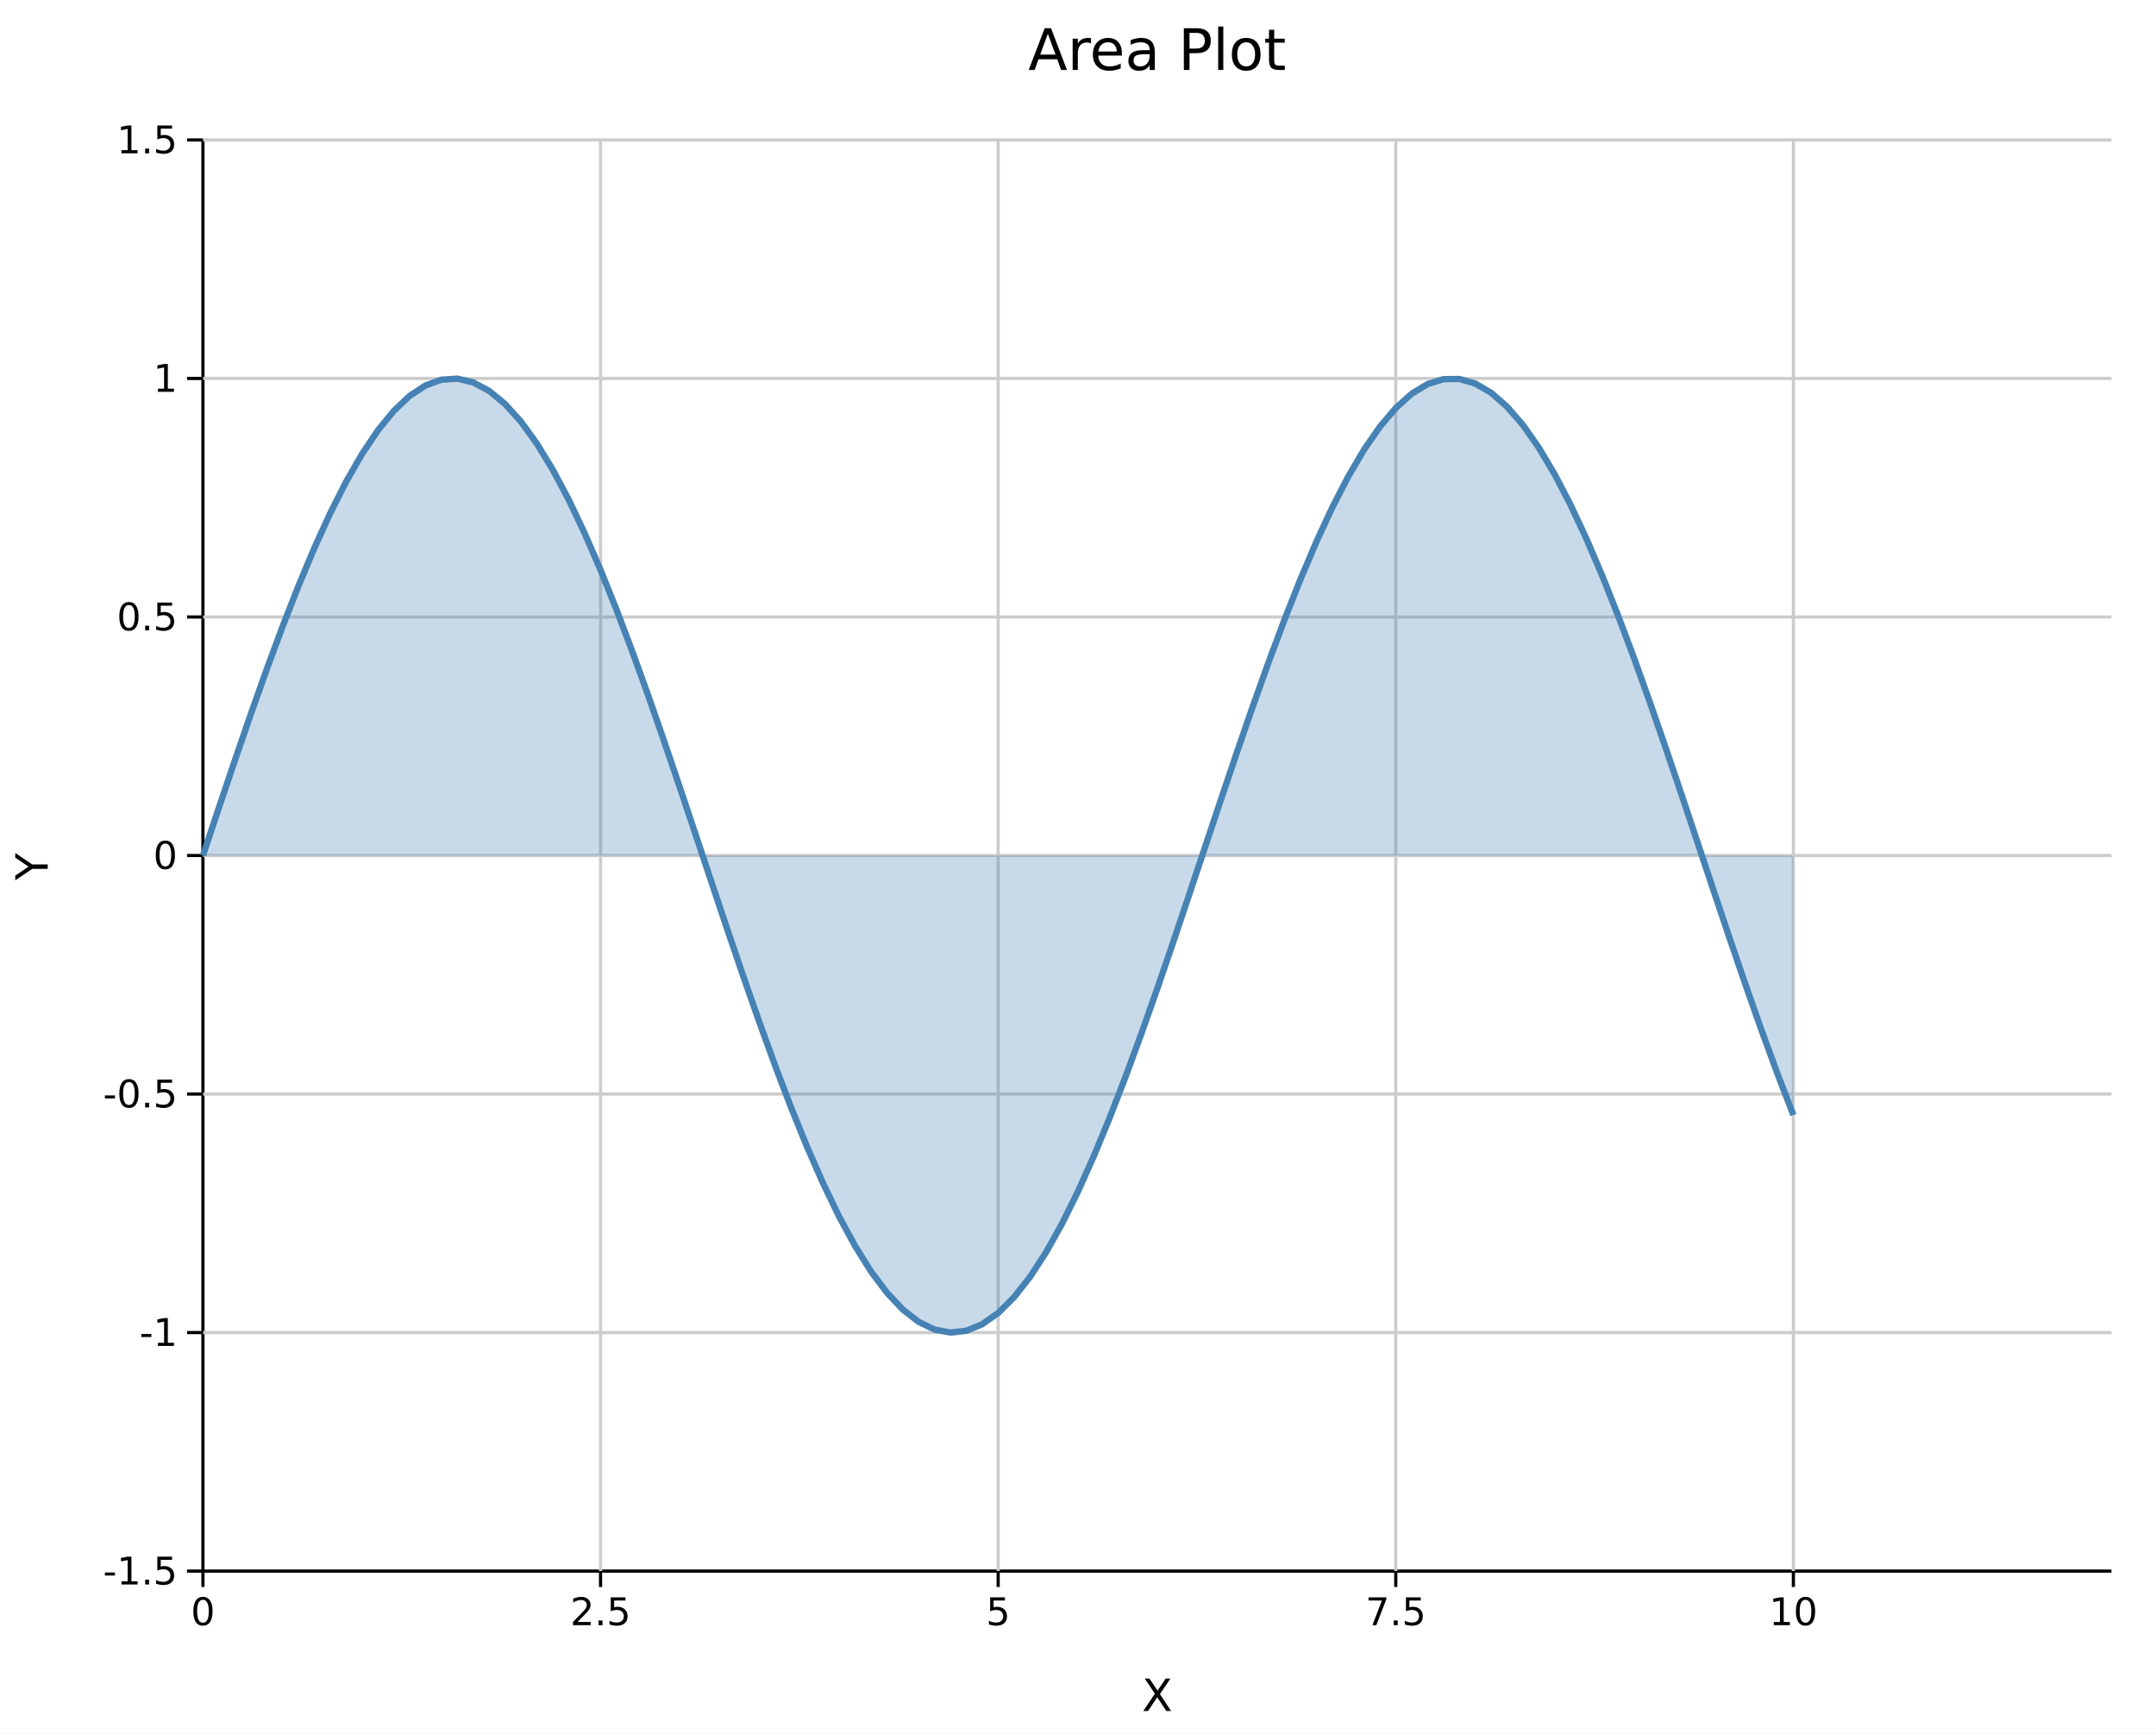
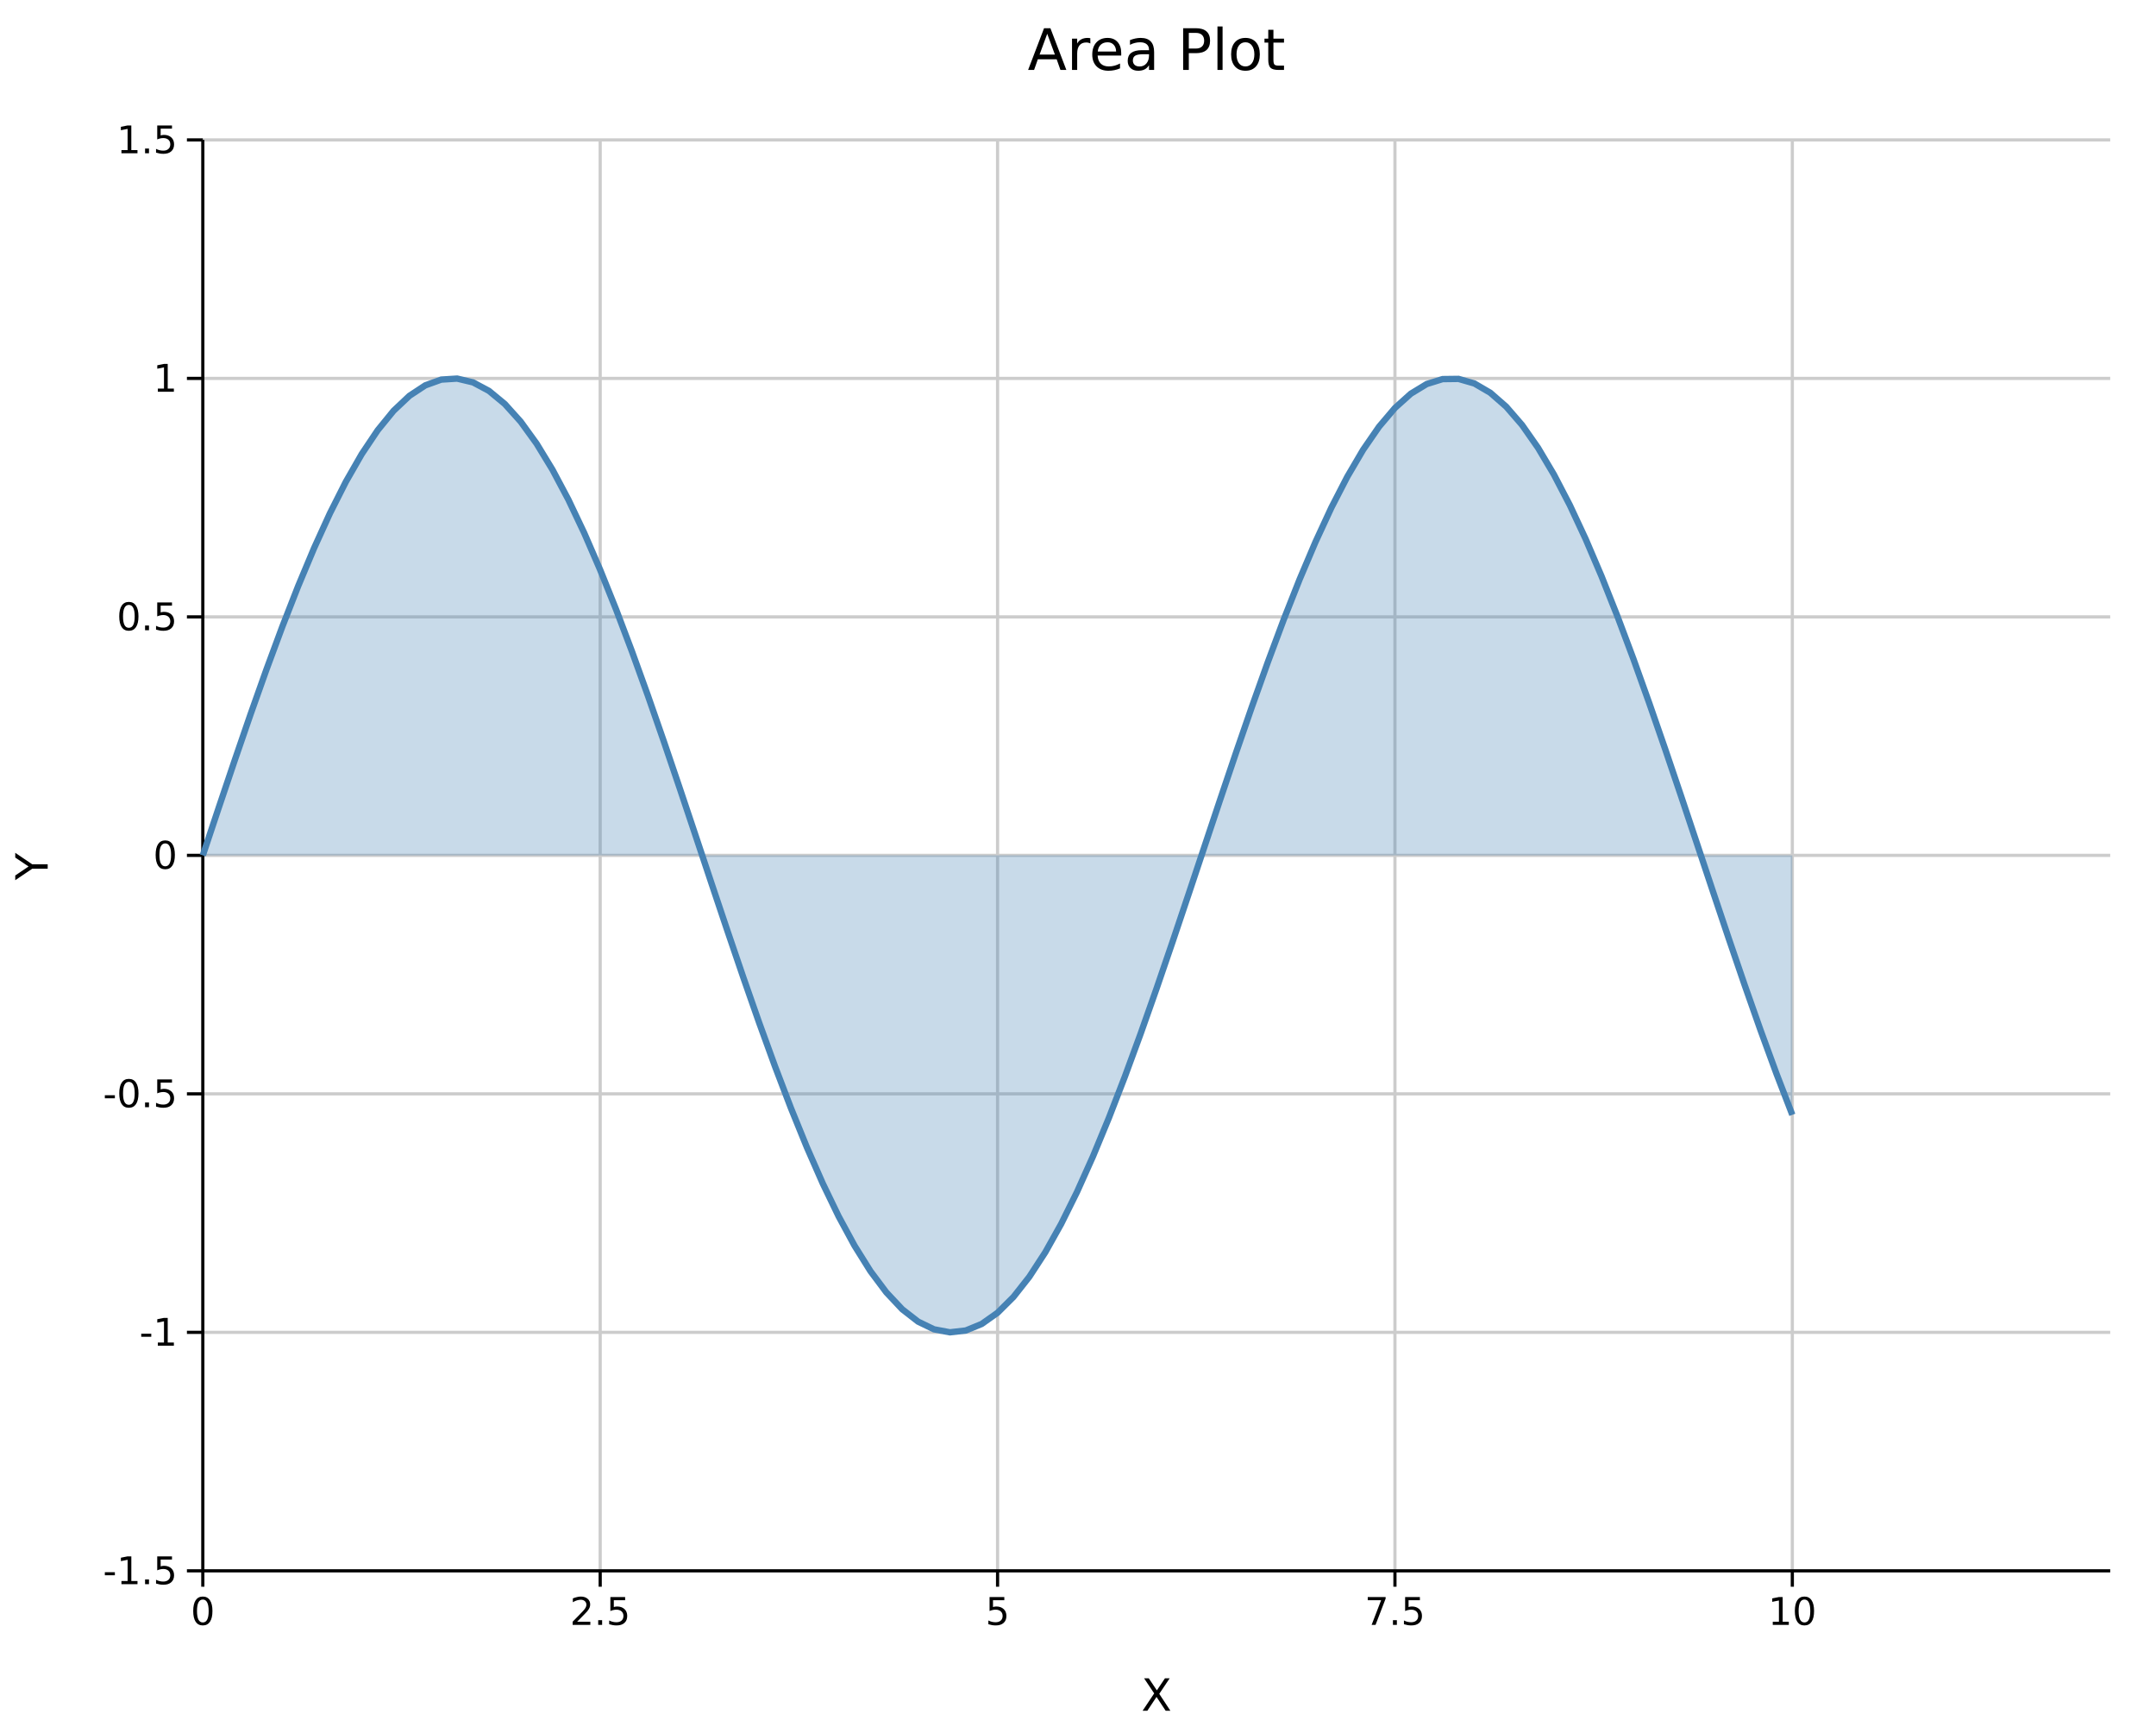
- <svg xmlns="http://www.w3.org/2000/svg" width="677.8" height="545" font-family="DejaVu Sans, Liberation Sans, Arial, sans-serif" fill="black">
+ <svg xmlns="http://www.w3.org/2000/svg" width="678.2" height="545" font-family="DejaVu Sans, Liberation Sans, Arial, sans-serif" fill="black">
  <rect width="100%" height="100%" fill="white" />
-   <line x1="63.8" y1="494" x2="663.8" y2="494" stroke="#000000" stroke-width="1" />
-   <line x1="63.8" y1="44" x2="63.8" y2="494" stroke="#000000" stroke-width="1" />
  <line x1="188.8" y1="44" x2="188.8" y2="494" stroke="#cccccc" stroke-width="1" />
  <line x1="313.8" y1="44" x2="313.8" y2="494" stroke="#cccccc" stroke-width="1" />
  <line x1="438.8" y1="44" x2="438.8" y2="494" stroke="#cccccc" stroke-width="1" />
  <line x1="563.8" y1="44" x2="563.8" y2="494" stroke="#cccccc" stroke-width="1" />
  <line x1="63.8" y1="419" x2="663.8" y2="419" stroke="#cccccc" stroke-width="1" />
  <line x1="63.8" y1="344" x2="663.8" y2="344" stroke="#cccccc" stroke-width="1" />
  <line x1="63.8" y1="269" x2="663.8" y2="269" stroke="#cccccc" stroke-width="1" />
  <line x1="63.8" y1="194" x2="663.8" y2="194" stroke="#cccccc" stroke-width="1" />
  <line x1="63.8" y1="119" x2="663.8" y2="119" stroke="#cccccc" stroke-width="1" />
  <line x1="63.8" y1="44" x2="663.8" y2="44" stroke="#cccccc" stroke-width="1" />
+   <line x1="63.8" y1="494" x2="663.8" y2="494" stroke="#000000" stroke-width="1" />
+   <line x1="63.8" y1="44" x2="63.8" y2="494" stroke="#000000" stroke-width="1" />
  <line x1="63.8" y1="494" x2="63.8" y2="499" stroke="#000000" stroke-width="1" />
  <text x="63.8" y="511" font-size="12" text-anchor="middle">0</text>
  <line x1="188.8" y1="494" x2="188.8" y2="499" stroke="#000000" stroke-width="1" />
  <text x="188.8" y="511" font-size="12" text-anchor="middle">2.5</text>
  <line x1="313.8" y1="494" x2="313.8" y2="499" stroke="#000000" stroke-width="1" />
  <text x="313.8" y="511" font-size="12" text-anchor="middle">5</text>
  <line x1="438.8" y1="494" x2="438.8" y2="499" stroke="#000000" stroke-width="1" />
  <text x="438.8" y="511" font-size="12" text-anchor="middle">7.5</text>
  <line x1="563.8" y1="494" x2="563.8" y2="499" stroke="#000000" stroke-width="1" />
  <text x="563.8" y="511" font-size="12" text-anchor="middle">10</text>
  <line x1="58.8" y1="494" x2="63.8" y2="494" stroke="#000000" stroke-width="1" />
  <text x="55.8" y="498.2" font-size="12" text-anchor="end">-1.5</text>
  <line x1="58.8" y1="419" x2="63.8" y2="419" stroke="#000000" stroke-width="1" />
  <text x="55.8" y="423.2" font-size="12" text-anchor="end">-1</text>
  <line x1="58.8" y1="344" x2="63.8" y2="344" stroke="#000000" stroke-width="1" />
  <text x="55.8" y="348.2" font-size="12" text-anchor="end">-0.5</text>
  <line x1="58.8" y1="269" x2="63.8" y2="269" stroke="#000000" stroke-width="1" />
  <text x="55.8" y="273.2" font-size="12" text-anchor="end">0</text>
  <line x1="58.8" y1="194" x2="63.8" y2="194" stroke="#000000" stroke-width="1" />
  <text x="55.8" y="198.2" font-size="12" text-anchor="end">0.5</text>
  <line x1="58.8" y1="119" x2="63.8" y2="119" stroke="#000000" stroke-width="1" />
  <text x="55.8" y="123.2" font-size="12" text-anchor="end">1</text>
  <line x1="58.8" y1="44" x2="63.8" y2="44" stroke="#000000" stroke-width="1" />
  <text x="55.8" y="48.2" font-size="12" text-anchor="end">1.5</text>
  <text x="363.8" y="538" font-size="14" text-anchor="middle">X</text>
  <text x="15" y="272.5" font-size="14" text-anchor="middle" transform="rotate(-90,15,272.5)">Y</text>
  <text x="363.8" y="22" font-size="18" text-anchor="middle">Area Plot</text>
  <path d="M 63.8 269.0 L 68.8 254.02 L 73.8 239.2 L 78.8 224.67 L 83.8 210.59 L 88.8 197.09 L 93.8 184.3 L 98.8 172.37 L 103.8 161.4 L 108.8 151.5 L 113.8 142.78 L 118.8 135.32 L 123.8 129.19 L 128.8 124.47 L 133.8 121.18 L 138.8 119.38 L 143.8 119.06 L 148.8 120.25 L 153.8 122.92 L 158.8 127.05 L 163.8 132.61 L 168.8 139.52 L 173.8 147.73 L 178.8 157.14 L 183.8 167.68 L 188.8 179.23 L 193.8 191.67 L 198.8 204.89 L 203.8 218.75 L 208.8 233.11 L 213.8 247.83 L 218.8 262.76 L 223.8 277.76 L 228.8 292.66 L 233.8 307.33 L 238.8 321.62 L 243.8 335.38 L 248.8 348.48 L 253.8 360.78 L 258.8 372.16 L 263.8 382.52 L 268.8 391.74 L 273.8 399.74 L 278.8 406.42 L 283.8 411.74 L 288.8 415.63 L 293.8 418.05 L 298.8 418.99 L 303.8 418.42 L 308.8 416.37 L 313.8 412.84 L 318.8 407.87 L 323.8 401.52 L 328.8 393.84 L 333.8 384.91 L 338.8 374.83 L 343.8 363.69 L 348.8 351.6 L 353.8 338.69 L 358.8 325.08 L 363.8 310.91 L 368.8 296.32 L 373.8 281.46 L 378.8 266.48 L 383.8 251.52 L 388.8 236.73 L 393.8 222.27 L 398.8 208.27 L 403.8 194.88 L 408.8 182.23 L 413.8 170.45 L 418.8 159.65 L 423.8 149.95 L 428.8 141.43 L 433.8 134.19 L 438.8 128.3 L 443.8 123.81 L 448.8 120.77 L 453.8 119.22 L 458.8 119.16 L 463.8 120.6 L 468.8 123.52 L 473.8 127.89 L 478.8 133.67 L 483.8 140.81 L 488.8 149.23 L 493.8 158.84 L 498.8 169.55 L 503.8 181.26 L 508.8 193.85 L 513.8 207.18 L 518.8 221.14 L 523.8 235.57 L 528.8 250.33 L 533.8 265.28 L 538.8 280.27 L 543.8 295.15 L 548.8 309.76 L 553.8 323.97 L 558.8 337.63 L 563.8 350.6 L 563.8 269 L 63.8 269 Z" stroke="none" stroke-width="0" fill="#4682b4" fill-opacity="0.3" />
  <path d="M 63.8 269.0 L 68.8 254.02 L 73.8 239.2 L 78.8 224.67 L 83.8 210.59 L 88.8 197.09 L 93.8 184.3 L 98.8 172.37 L 103.8 161.4 L 108.8 151.5 L 113.8 142.78 L 118.8 135.32 L 123.8 129.19 L 128.8 124.47 L 133.8 121.18 L 138.8 119.38 L 143.8 119.06 L 148.8 120.25 L 153.8 122.92 L 158.8 127.05 L 163.8 132.61 L 168.8 139.52 L 173.8 147.73 L 178.8 157.14 L 183.8 167.68 L 188.8 179.23 L 193.8 191.67 L 198.8 204.89 L 203.8 218.75 L 208.8 233.11 L 213.8 247.83 L 218.8 262.76 L 223.8 277.76 L 228.8 292.66 L 233.8 307.33 L 238.8 321.62 L 243.8 335.38 L 248.8 348.48 L 253.8 360.78 L 258.8 372.16 L 263.8 382.52 L 268.8 391.74 L 273.8 399.74 L 278.8 406.42 L 283.8 411.74 L 288.8 415.63 L 293.8 418.05 L 298.8 418.99 L 303.8 418.42 L 308.8 416.37 L 313.8 412.84 L 318.8 407.87 L 323.8 401.52 L 328.8 393.84 L 333.8 384.91 L 338.8 374.83 L 343.8 363.69 L 348.8 351.6 L 353.8 338.69 L 358.8 325.08 L 363.8 310.91 L 368.8 296.32 L 373.8 281.46 L 378.8 266.48 L 383.8 251.52 L 388.8 236.73 L 393.8 222.27 L 398.8 208.27 L 403.8 194.88 L 408.8 182.23 L 413.8 170.45 L 418.8 159.65 L 423.8 149.95 L 428.8 141.43 L 433.8 134.19 L 438.8 128.3 L 443.8 123.81 L 448.8 120.77 L 453.8 119.22 L 458.8 119.16 L 463.8 120.6 L 468.8 123.52 L 473.8 127.89 L 478.8 133.67 L 483.8 140.81 L 488.8 149.23 L 493.8 158.84 L 498.8 169.55 L 503.8 181.26 L 508.8 193.85 L 513.8 207.18 L 518.8 221.14 L 523.8 235.57 L 528.8 250.33 L 533.8 265.28 L 538.8 280.27 L 543.8 295.15 L 548.8 309.76 L 553.8 323.97 L 558.8 337.63 L 563.8 350.6 " stroke="#4682b4" stroke-width="2" fill="none" />
</svg>
